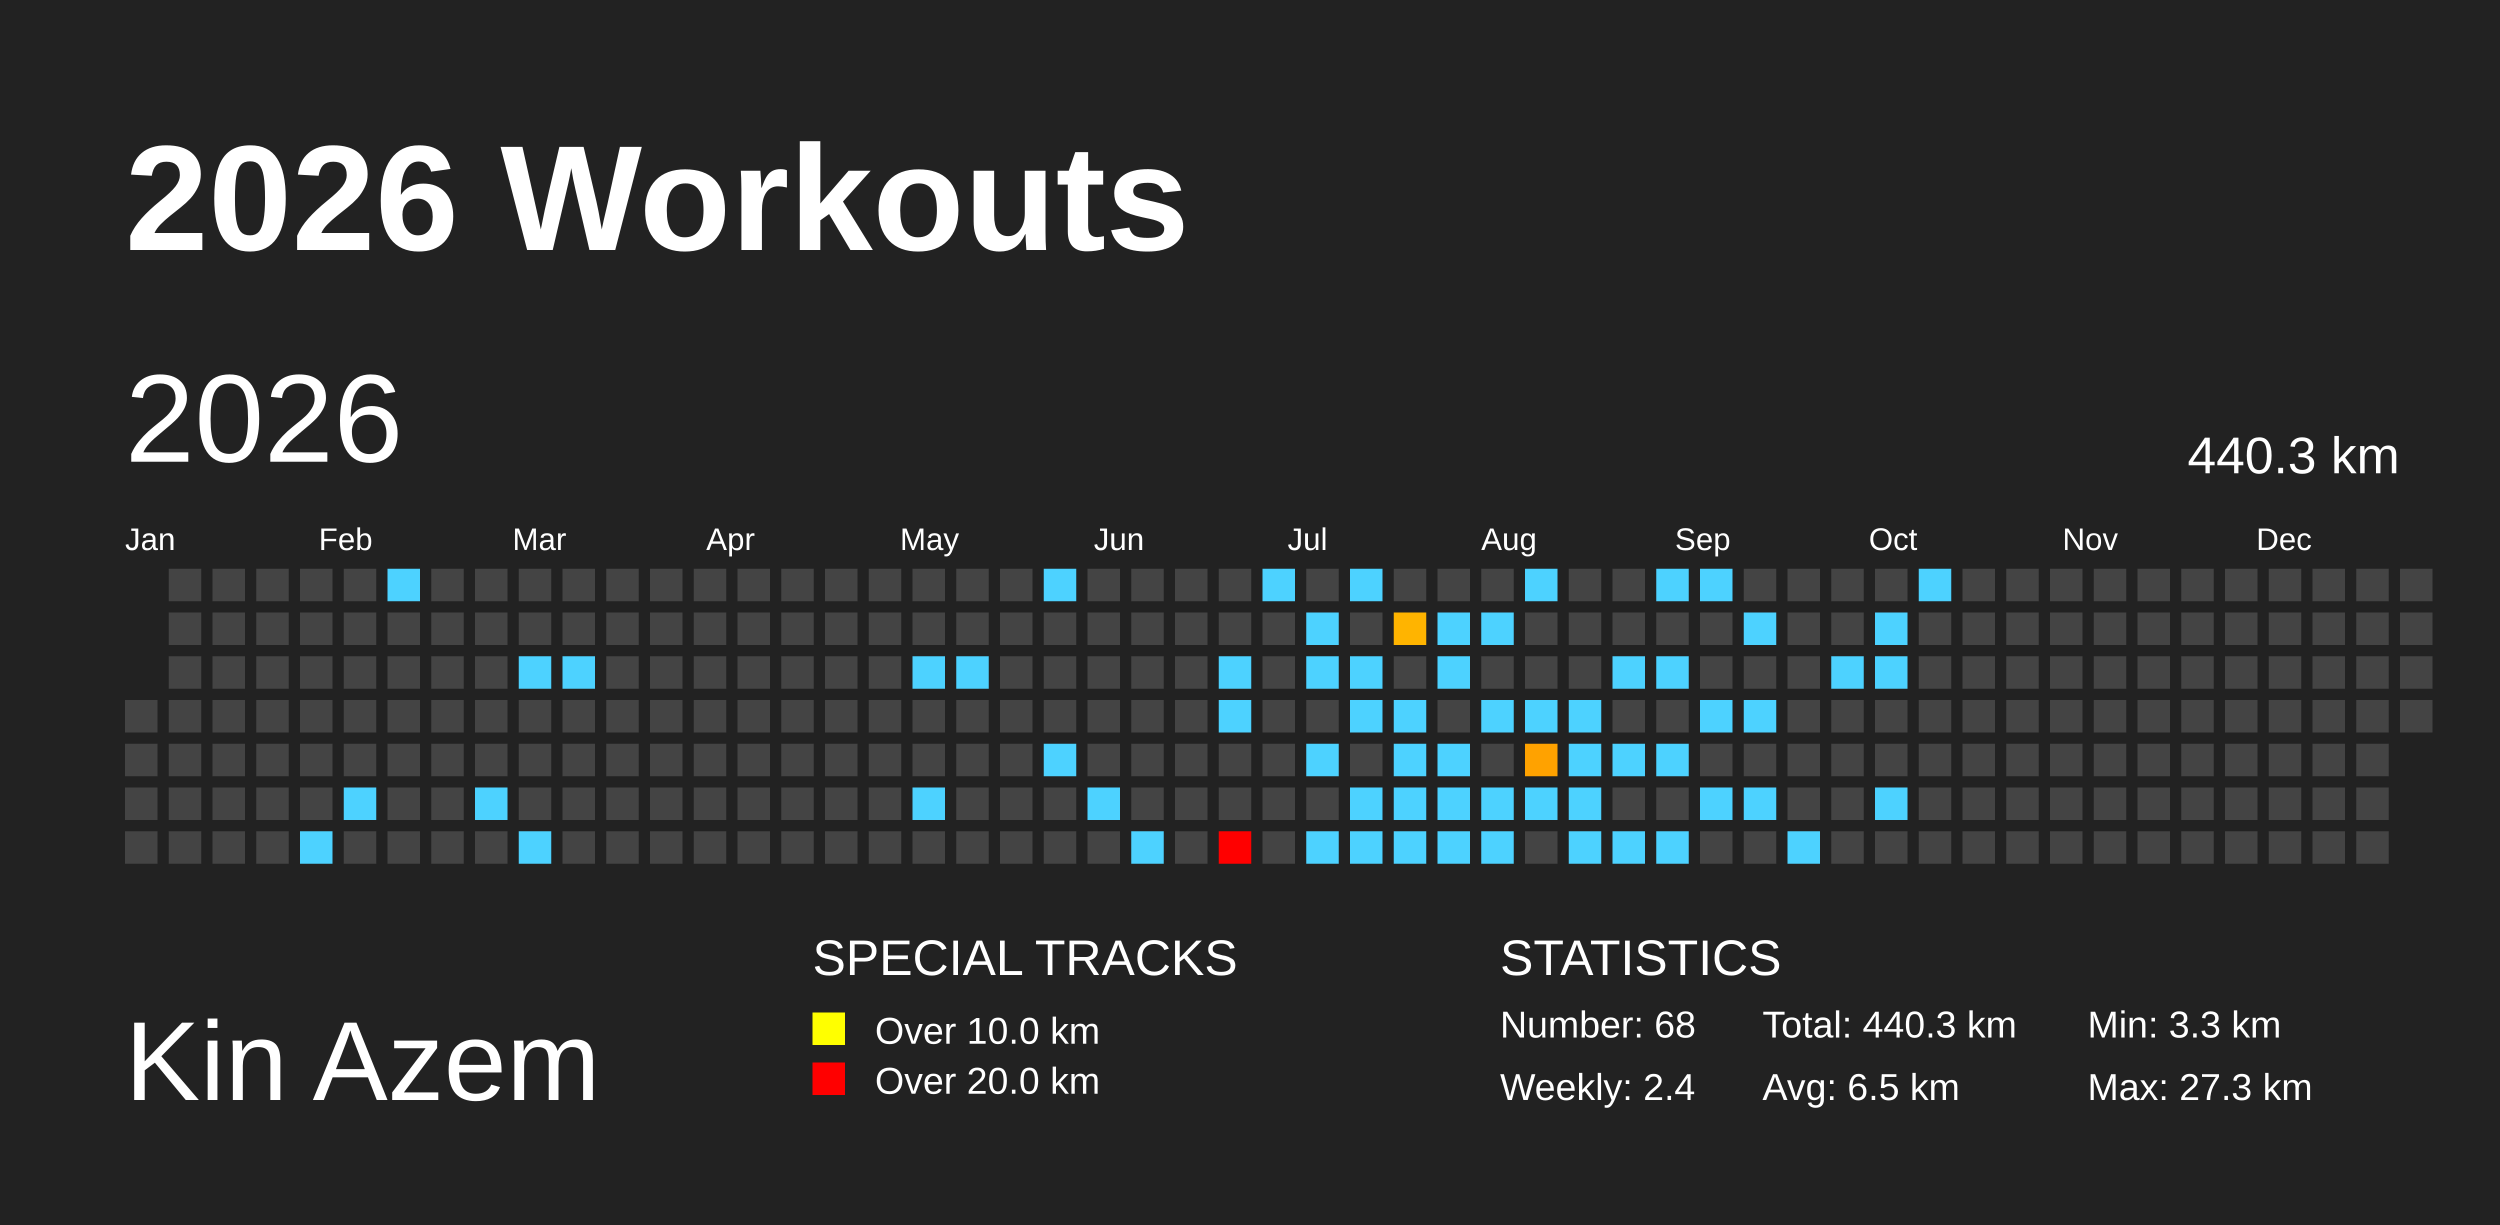
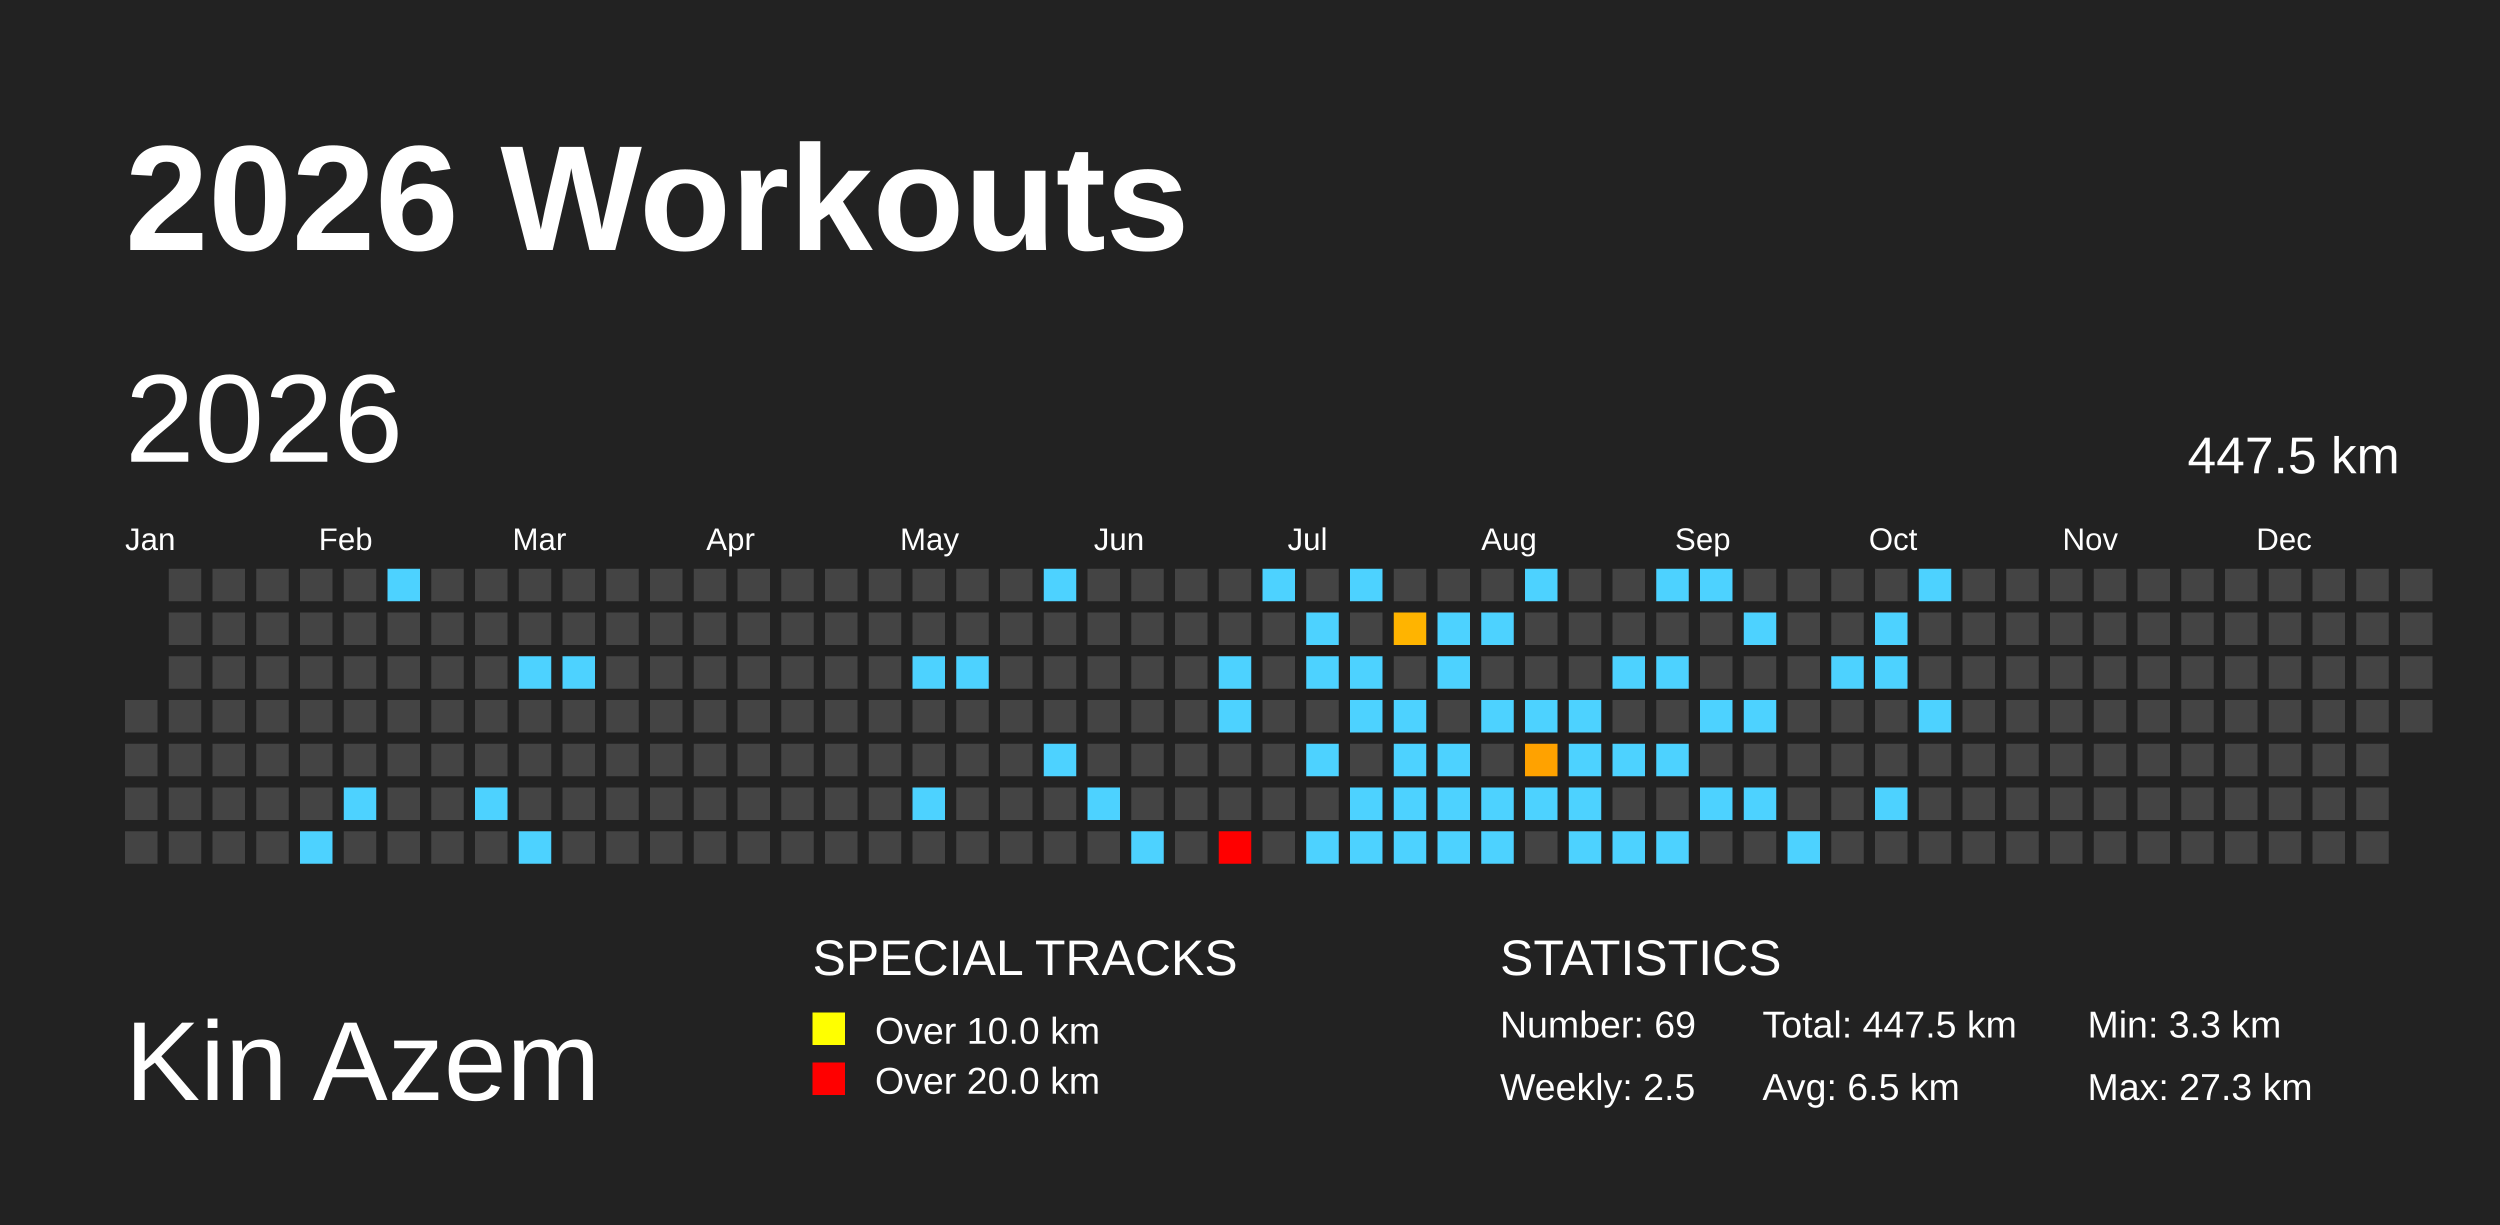
<svg xmlns="http://www.w3.org/2000/svg" baseProfile="full" height="98mm" version="1.1" viewBox="0,0,200,98" width="200mm">
  <defs>
    <pattern height="2" id="indoor-stripe" patternUnits="userSpaceOnUse" width="2">
      <line stroke="white" stroke-opacity="0.45" stroke-width="0.5" x1="0" x2="2" y1="2" y2="0" />
    </pattern>
  </defs>
  <rect fill="#222222" height="98" width="200" x="0" y="0" />
  <text fill="#FFFFFF" style="font-size:12px; font-family:Arial; font-weight:bold;" x="10" y="20">2026 Workouts</text>
  <text fill="#FFFFFF" style="font-size:9px; font-family:Arial" x="10" y="88">Kin Azem</text>
  <text fill="#FFFFFF" style="font-size:4px; font-family:Arial" x="65" y="78">SPECIAL TRACKS</text>
  <rect fill="yellow" height="2.6" width="2.6" x="65" y="81" />
  <text fill="#FFFFFF" style="font-size:3px; font-family:Arial" x="70" y="83.5">Over 10.0 km</text>
  <rect fill="red" height="2.6" width="2.6" x="65" y="85" />
  <text fill="#FFFFFF" style="font-size:3px; font-family:Arial" x="70" y="87.5">Over 20.0 km</text>
  <text fill="#FFFFFF" style="font-size:4px; font-family:Arial" x="120" y="78">STATISTICS</text>
-   <text fill="#FFFFFF" style="font-size:3px; font-family:Arial" x="120" y="83">Number: 68</text>
-   <text fill="#FFFFFF" style="font-size:3px; font-family:Arial" x="120" y="88">Weekly: 2.4</text>
-   <text fill="#FFFFFF" style="font-size:3px; font-family:Arial" x="141" y="83">Total: 440.3 km</text>
+   <text fill="#FFFFFF" style="font-size:3px; font-family:Arial" x="120" y="83">Number: 69</text>
+   <text fill="#FFFFFF" style="font-size:3px; font-family:Arial" x="120" y="88">Weekly: 2.5</text>
+   <text fill="#FFFFFF" style="font-size:3px; font-family:Arial" x="141" y="83">Total: 447.5 km</text>
  <text fill="#FFFFFF" style="font-size:3px; font-family:Arial" x="141" y="88">Avg: 6.5 km</text>
  <text fill="#FFFFFF" style="font-size:3px; font-family:Arial" x="167" y="83">Min: 3.3 km</text>
  <text fill="#FFFFFF" style="font-size:3px; font-family:Arial" x="167" y="88">Max: 27.3 km</text>
  <text dominant-baseline="hanging" fill="#FFFFFF" style="font-size:10.0px; font-family:Arial;" x="10" y="30">2026</text>
-   <text dominant-baseline="hanging" fill="#FFFFFF" style="font-size:4.125px; font-family:Arial;" x="175" y="35">440.3 km</text>
+   <text dominant-baseline="hanging" fill="#FFFFFF" style="font-size:4.125px; font-family:Arial;" x="175" y="35">447.5 km</text>
  <text fill="#FFFFFF" style="font-size:2.5px; font-family:Arial" x="10.0" y="44">Jan</text>
  <text fill="#FFFFFF" style="font-size:2.5px; font-family:Arial" x="25.5" y="44">Feb</text>
  <text fill="#FFFFFF" style="font-size:2.5px; font-family:Arial" x="41.0" y="44">Mar</text>
  <text fill="#FFFFFF" style="font-size:2.5px; font-family:Arial" x="56.5" y="44">Apr</text>
  <text fill="#FFFFFF" style="font-size:2.5px; font-family:Arial" x="72.0" y="44">May</text>
  <text fill="#FFFFFF" style="font-size:2.5px; font-family:Arial" x="87.5" y="44">Jun</text>
  <text fill="#FFFFFF" style="font-size:2.5px; font-family:Arial" x="103.0" y="44">Jul</text>
  <text fill="#FFFFFF" style="font-size:2.5px; font-family:Arial" x="118.5" y="44">Aug</text>
  <text fill="#FFFFFF" style="font-size:2.5px; font-family:Arial" x="134.0" y="44">Sep</text>
  <text fill="#FFFFFF" style="font-size:2.5px; font-family:Arial" x="149.5" y="44">Oct</text>
  <text fill="#FFFFFF" style="font-size:2.5px; font-family:Arial" x="165.0" y="44">Nov</text>
  <text fill="#FFFFFF" style="font-size:2.5px; font-family:Arial" x="180.5" y="44">Dec</text>
  <rect fill="#444444" height="2.6" width="2.6" x="10.0" y="56.0" />
  <rect fill="#444444" height="2.6" width="2.6" x="10.0" y="59.5" />
  <rect fill="#444444" height="2.6" width="2.6" x="10.0" y="63.0" />
  <rect fill="#444444" height="2.6" width="2.6" x="10.0" y="66.5" />
  <rect fill="#444444" height="2.6" width="2.6" x="13.5" y="45.5" />
  <rect fill="#444444" height="2.6" width="2.6" x="13.5" y="49.0" />
  <rect fill="#444444" height="2.6" width="2.6" x="13.5" y="52.5" />
  <rect fill="#444444" height="2.6" width="2.6" x="13.5" y="56.0" />
  <rect fill="#444444" height="2.6" width="2.6" x="13.5" y="59.5" />
  <rect fill="#444444" height="2.6" width="2.6" x="13.5" y="63.0" />
  <rect fill="#444444" height="2.6" width="2.6" x="13.5" y="66.5" />
  <rect fill="#444444" height="2.6" width="2.6" x="17.0" y="45.5" />
  <rect fill="#444444" height="2.6" width="2.6" x="17.0" y="49.0" />
  <rect fill="#444444" height="2.6" width="2.6" x="17.0" y="52.5" />
  <rect fill="#444444" height="2.6" width="2.6" x="17.0" y="56.0" />
  <rect fill="#444444" height="2.6" width="2.6" x="17.0" y="59.5" />
  <rect fill="#444444" height="2.6" width="2.6" x="17.0" y="63.0" />
  <rect fill="#444444" height="2.6" width="2.6" x="17.0" y="66.5" />
  <rect fill="#444444" height="2.6" width="2.6" x="20.5" y="45.5" />
  <rect fill="#444444" height="2.6" width="2.6" x="20.5" y="49.0" />
  <rect fill="#444444" height="2.6" width="2.6" x="20.5" y="52.5" />
  <rect fill="#444444" height="2.6" width="2.6" x="20.5" y="56.0" />
  <rect fill="#444444" height="2.6" width="2.6" x="20.5" y="59.5" />
  <rect fill="#444444" height="2.6" width="2.6" x="20.5" y="63.0" />
  <rect fill="#444444" height="2.6" width="2.6" x="20.5" y="66.5" />
  <rect fill="#444444" height="2.6" width="2.6" x="24.0" y="45.5" />
  <rect fill="#444444" height="2.6" width="2.6" x="24.0" y="49.0" />
  <rect fill="#444444" height="2.6" width="2.6" x="24.0" y="52.5" />
  <rect fill="#444444" height="2.6" width="2.6" x="24.0" y="56.0" />
  <rect fill="#444444" height="2.6" width="2.6" x="24.0" y="59.5" />
  <rect fill="#444444" height="2.6" width="2.6" x="24.0" y="63.0" />
  <rect fill="#4dd2ff" height="2.6" width="2.6" x="24.0" y="66.5" />
  <rect fill="#444444" height="2.6" width="2.6" x="27.5" y="45.5" />
  <rect fill="#444444" height="2.6" width="2.6" x="27.5" y="49.0" />
  <rect fill="#444444" height="2.6" width="2.6" x="27.5" y="52.5" />
  <rect fill="#444444" height="2.6" width="2.6" x="27.5" y="56.0" />
  <rect fill="#444444" height="2.6" width="2.6" x="27.5" y="59.5" />
  <rect fill="#4dd2ff" height="2.6" width="2.6" x="27.5" y="63.0" />
  <rect fill="#444444" height="2.6" width="2.6" x="27.5" y="66.5" />
  <rect fill="#4dd2ff" height="2.6" width="2.6" x="31.0" y="45.5" />
  <rect fill="#444444" height="2.6" width="2.6" x="31.0" y="49.0" />
  <rect fill="#444444" height="2.6" width="2.6" x="31.0" y="52.5" />
  <rect fill="#444444" height="2.6" width="2.6" x="31.0" y="56.0" />
  <rect fill="#444444" height="2.6" width="2.6" x="31.0" y="59.5" />
  <rect fill="#444444" height="2.6" width="2.6" x="31.0" y="63.0" />
  <rect fill="#444444" height="2.6" width="2.6" x="31.0" y="66.5" />
  <rect fill="#444444" height="2.6" width="2.6" x="34.5" y="45.5" />
  <rect fill="#444444" height="2.6" width="2.6" x="34.5" y="49.0" />
  <rect fill="#444444" height="2.6" width="2.6" x="34.5" y="52.5" />
  <rect fill="#444444" height="2.6" width="2.6" x="34.5" y="56.0" />
  <rect fill="#444444" height="2.6" width="2.6" x="34.5" y="59.5" />
  <rect fill="#444444" height="2.6" width="2.6" x="34.5" y="63.0" />
  <rect fill="#444444" height="2.6" width="2.6" x="34.5" y="66.5" />
  <rect fill="#444444" height="2.6" width="2.6" x="38.0" y="45.5" />
  <rect fill="#444444" height="2.6" width="2.6" x="38.0" y="49.0" />
  <rect fill="#444444" height="2.6" width="2.6" x="38.0" y="52.5" />
  <rect fill="#444444" height="2.6" width="2.6" x="38.0" y="56.0" />
  <rect fill="#444444" height="2.6" width="2.6" x="38.0" y="59.5" />
  <rect fill="#4dd2ff" height="2.6" width="2.6" x="38.0" y="63.0" />
  <rect fill="#444444" height="2.6" width="2.6" x="38.0" y="66.5" />
  <rect fill="#444444" height="2.6" width="2.6" x="41.5" y="45.5" />
  <rect fill="#444444" height="2.6" width="2.6" x="41.5" y="49.0" />
  <rect fill="#4dd2ff" height="2.6" width="2.6" x="41.5" y="52.5" />
  <rect fill="#444444" height="2.6" width="2.6" x="41.5" y="56.0" />
  <rect fill="#444444" height="2.6" width="2.6" x="41.5" y="59.5" />
  <rect fill="#444444" height="2.6" width="2.6" x="41.5" y="63.0" />
  <rect fill="#4dd2ff" height="2.6" width="2.6" x="41.5" y="66.5" />
  <rect fill="#444444" height="2.6" width="2.6" x="45.0" y="45.5" />
  <rect fill="#444444" height="2.6" width="2.6" x="45.0" y="49.0" />
  <rect fill="#4dd2ff" height="2.6" width="2.6" x="45.0" y="52.5" />
  <rect fill="#444444" height="2.6" width="2.6" x="45.0" y="56.0" />
  <rect fill="#444444" height="2.6" width="2.6" x="45.0" y="59.5" />
  <rect fill="#444444" height="2.6" width="2.6" x="45.0" y="63.0" />
  <rect fill="#444444" height="2.6" width="2.6" x="45.0" y="66.5" />
  <rect fill="#444444" height="2.6" width="2.6" x="48.5" y="45.5" />
  <rect fill="#444444" height="2.6" width="2.6" x="48.5" y="49.0" />
  <rect fill="#444444" height="2.6" width="2.6" x="48.5" y="52.5" />
  <rect fill="#444444" height="2.6" width="2.6" x="48.5" y="56.0" />
  <rect fill="#444444" height="2.6" width="2.6" x="48.5" y="59.5" />
  <rect fill="#444444" height="2.6" width="2.6" x="48.5" y="63.0" />
  <rect fill="#444444" height="2.6" width="2.6" x="48.5" y="66.5" />
  <rect fill="#444444" height="2.6" width="2.6" x="52.0" y="45.5" />
  <rect fill="#444444" height="2.6" width="2.6" x="52.0" y="49.0" />
  <rect fill="#444444" height="2.6" width="2.6" x="52.0" y="52.5" />
  <rect fill="#444444" height="2.6" width="2.6" x="52.0" y="56.0" />
  <rect fill="#444444" height="2.6" width="2.6" x="52.0" y="59.5" />
  <rect fill="#444444" height="2.6" width="2.6" x="52.0" y="63.0" />
  <rect fill="#444444" height="2.6" width="2.6" x="52.0" y="66.5" />
  <rect fill="#444444" height="2.6" width="2.6" x="55.5" y="45.5" />
  <rect fill="#444444" height="2.6" width="2.6" x="55.5" y="49.0" />
  <rect fill="#444444" height="2.6" width="2.6" x="55.5" y="52.5" />
  <rect fill="#444444" height="2.6" width="2.6" x="55.5" y="56.0" />
  <rect fill="#444444" height="2.6" width="2.6" x="55.5" y="59.5" />
  <rect fill="#444444" height="2.6" width="2.6" x="55.5" y="63.0" />
  <rect fill="#444444" height="2.6" width="2.6" x="55.5" y="66.5" />
  <rect fill="#444444" height="2.6" width="2.6" x="59.0" y="45.5" />
  <rect fill="#444444" height="2.6" width="2.6" x="59.0" y="49.0" />
  <rect fill="#444444" height="2.6" width="2.6" x="59.0" y="52.5" />
  <rect fill="#444444" height="2.6" width="2.6" x="59.0" y="56.0" />
  <rect fill="#444444" height="2.6" width="2.6" x="59.0" y="59.5" />
  <rect fill="#444444" height="2.6" width="2.6" x="59.0" y="63.0" />
  <rect fill="#444444" height="2.6" width="2.6" x="59.0" y="66.5" />
  <rect fill="#444444" height="2.6" width="2.6" x="62.5" y="45.5" />
  <rect fill="#444444" height="2.6" width="2.6" x="62.5" y="49.0" />
  <rect fill="#444444" height="2.6" width="2.6" x="62.5" y="52.5" />
  <rect fill="#444444" height="2.6" width="2.6" x="62.5" y="56.0" />
  <rect fill="#444444" height="2.6" width="2.6" x="62.5" y="59.5" />
  <rect fill="#444444" height="2.6" width="2.6" x="62.5" y="63.0" />
  <rect fill="#444444" height="2.6" width="2.6" x="62.5" y="66.5" />
  <rect fill="#444444" height="2.6" width="2.6" x="66.0" y="45.5" />
  <rect fill="#444444" height="2.6" width="2.6" x="66.0" y="49.0" />
  <rect fill="#444444" height="2.6" width="2.6" x="66.0" y="52.5" />
  <rect fill="#444444" height="2.6" width="2.6" x="66.0" y="56.0" />
  <rect fill="#444444" height="2.6" width="2.6" x="66.0" y="59.5" />
  <rect fill="#444444" height="2.6" width="2.6" x="66.0" y="63.0" />
  <rect fill="#444444" height="2.6" width="2.6" x="66.0" y="66.5" />
  <rect fill="#444444" height="2.6" width="2.6" x="69.5" y="45.5" />
  <rect fill="#444444" height="2.6" width="2.6" x="69.5" y="49.0" />
  <rect fill="#444444" height="2.6" width="2.6" x="69.5" y="52.5" />
  <rect fill="#444444" height="2.6" width="2.6" x="69.5" y="56.0" />
  <rect fill="#444444" height="2.6" width="2.6" x="69.5" y="59.5" />
  <rect fill="#444444" height="2.6" width="2.6" x="69.5" y="63.0" />
  <rect fill="#444444" height="2.6" width="2.6" x="69.5" y="66.5" />
  <rect fill="#444444" height="2.6" width="2.6" x="73.0" y="45.5" />
  <rect fill="#444444" height="2.6" width="2.6" x="73.0" y="49.0" />
  <rect fill="#4dd2ff" height="2.6" width="2.6" x="73.0" y="52.5" />
  <rect fill="#444444" height="2.6" width="2.6" x="73.0" y="56.0" />
  <rect fill="#444444" height="2.6" width="2.6" x="73.0" y="59.5" />
  <rect fill="#4dd2ff" height="2.6" width="2.6" x="73.0" y="63.0" />
  <rect fill="#444444" height="2.6" width="2.6" x="73.0" y="66.5" />
  <rect fill="#444444" height="2.6" width="2.6" x="76.5" y="45.5" />
  <rect fill="#444444" height="2.6" width="2.6" x="76.5" y="49.0" />
  <rect fill="#4dd2ff" height="2.6" width="2.6" x="76.5" y="52.5" />
  <rect fill="#444444" height="2.6" width="2.6" x="76.5" y="56.0" />
  <rect fill="#444444" height="2.6" width="2.6" x="76.5" y="59.5" />
  <rect fill="#444444" height="2.6" width="2.6" x="76.5" y="63.0" />
  <rect fill="#444444" height="2.6" width="2.6" x="76.5" y="66.5" />
  <rect fill="#444444" height="2.6" width="2.6" x="80.0" y="45.5" />
  <rect fill="#444444" height="2.6" width="2.6" x="80.0" y="49.0" />
  <rect fill="#444444" height="2.6" width="2.6" x="80.0" y="52.5" />
  <rect fill="#444444" height="2.6" width="2.6" x="80.0" y="56.0" />
  <rect fill="#444444" height="2.6" width="2.6" x="80.0" y="59.5" />
  <rect fill="#444444" height="2.6" width="2.6" x="80.0" y="63.0" />
  <rect fill="#444444" height="2.6" width="2.6" x="80.0" y="66.5" />
  <rect fill="#4dd2ff" height="2.6" width="2.6" x="83.5" y="45.5" />
  <rect fill="#444444" height="2.6" width="2.6" x="83.5" y="49.0" />
  <rect fill="#444444" height="2.6" width="2.6" x="83.5" y="52.5" />
  <rect fill="#444444" height="2.6" width="2.6" x="83.5" y="56.0" />
  <rect fill="#4dd2ff" height="2.6" width="2.6" x="83.5" y="59.5" />
  <rect fill="#444444" height="2.6" width="2.6" x="83.5" y="63.0" />
  <rect fill="#444444" height="2.6" width="2.6" x="83.5" y="66.5" />
  <rect fill="#444444" height="2.6" width="2.6" x="87.0" y="45.5" />
  <rect fill="#444444" height="2.6" width="2.6" x="87.0" y="49.0" />
  <rect fill="#444444" height="2.6" width="2.6" x="87.0" y="52.5" />
  <rect fill="#444444" height="2.6" width="2.6" x="87.0" y="56.0" />
  <rect fill="#444444" height="2.6" width="2.6" x="87.0" y="59.5" />
  <rect fill="#4dd2ff" height="2.6" width="2.6" x="87.0" y="63.0" />
  <rect fill="#444444" height="2.6" width="2.6" x="87.0" y="66.5" />
  <rect fill="#444444" height="2.6" width="2.6" x="90.5" y="45.5" />
  <rect fill="#444444" height="2.6" width="2.6" x="90.5" y="49.0" />
  <rect fill="#444444" height="2.6" width="2.6" x="90.5" y="52.5" />
  <rect fill="#444444" height="2.6" width="2.6" x="90.5" y="56.0" />
  <rect fill="#444444" height="2.6" width="2.6" x="90.5" y="59.5" />
  <rect fill="#444444" height="2.6" width="2.6" x="90.5" y="63.0" />
  <rect fill="#4dd2ff" height="2.6" width="2.6" x="90.5" y="66.5" />
  <rect fill="#444444" height="2.6" width="2.6" x="94.0" y="45.5" />
  <rect fill="#444444" height="2.6" width="2.6" x="94.0" y="49.0" />
  <rect fill="#444444" height="2.6" width="2.6" x="94.0" y="52.5" />
  <rect fill="#444444" height="2.6" width="2.6" x="94.0" y="56.0" />
  <rect fill="#444444" height="2.6" width="2.6" x="94.0" y="59.5" />
  <rect fill="#444444" height="2.6" width="2.6" x="94.0" y="63.0" />
  <rect fill="#444444" height="2.6" width="2.6" x="94.0" y="66.5" />
  <rect fill="#444444" height="2.6" width="2.6" x="97.5" y="45.5" />
  <rect fill="#444444" height="2.6" width="2.6" x="97.5" y="49.0" />
  <rect fill="#4dd2ff" height="2.6" width="2.6" x="97.5" y="52.5" />
  <rect fill="#4dd2ff" height="2.6" width="2.6" x="97.5" y="56.0" />
  <rect fill="#444444" height="2.6" width="2.6" x="97.5" y="59.5" />
  <rect fill="#444444" height="2.6" width="2.6" x="97.5" y="63.0" />
  <rect fill="red" height="2.6" width="2.6" x="97.5" y="66.5" />
  <rect fill="#4dd2ff" height="2.6" width="2.6" x="101.0" y="45.5" />
  <rect fill="#444444" height="2.6" width="2.6" x="101.0" y="49.0" />
  <rect fill="#444444" height="2.6" width="2.6" x="101.0" y="52.5" />
  <rect fill="#444444" height="2.6" width="2.6" x="101.0" y="56.0" />
  <rect fill="#444444" height="2.6" width="2.6" x="101.0" y="59.5" />
  <rect fill="#444444" height="2.6" width="2.6" x="101.0" y="63.0" />
  <rect fill="#444444" height="2.6" width="2.6" x="101.0" y="66.5" />
  <rect fill="#444444" height="2.6" width="2.6" x="104.5" y="45.5" />
  <rect fill="#4dd2ff" height="2.6" width="2.6" x="104.5" y="49.0" />
  <rect fill="#4dd2ff" height="2.6" width="2.6" x="104.5" y="52.5" />
  <rect fill="#444444" height="2.6" width="2.6" x="104.5" y="56.0" />
  <rect fill="#4dd2ff" height="2.6" width="2.6" x="104.5" y="59.5" />
  <rect fill="#444444" height="2.6" width="2.6" x="104.5" y="63.0" />
  <rect fill="#4dd2ff" height="2.6" width="2.6" x="104.5" y="66.5" />
  <rect fill="#4dd2ff" height="2.6" width="2.6" x="108.0" y="45.5" />
  <rect fill="#444444" height="2.6" width="2.6" x="108.0" y="49.0" />
  <rect fill="#4dd2ff" height="2.6" width="2.6" x="108.0" y="52.5" />
  <rect fill="#4dd2ff" height="2.6" width="2.6" x="108.0" y="56.0" />
  <rect fill="#444444" height="2.6" width="2.6" x="108.0" y="59.5" />
  <rect fill="#4dd2ff" height="2.6" width="2.6" x="108.0" y="63.0" />
  <rect fill="#4dd2ff" height="2.6" width="2.6" x="108.0" y="66.5" />
  <rect fill="#444444" height="2.6" width="2.6" x="111.5" y="45.5" />
  <rect fill="#ffb400" height="2.6" width="2.6" x="111.5" y="49.0" />
  <rect fill="#444444" height="2.6" width="2.6" x="111.5" y="52.5" />
  <rect fill="#4dd2ff" height="2.6" width="2.6" x="111.5" y="56.0" />
  <rect fill="#4dd2ff" height="2.6" width="2.6" x="111.5" y="59.5" />
  <rect fill="#4dd2ff" height="2.6" width="2.6" x="111.5" y="63.0" />
  <rect fill="#4dd2ff" height="2.6" width="2.6" x="111.5" y="66.5" />
  <rect fill="#444444" height="2.6" width="2.6" x="115.0" y="45.5" />
  <rect fill="#4dd2ff" height="2.6" width="2.6" x="115.0" y="49.0" />
  <rect fill="#4dd2ff" height="2.6" width="2.6" x="115.0" y="52.5" />
  <rect fill="#444444" height="2.6" width="2.6" x="115.0" y="56.0" />
  <rect fill="#4dd2ff" height="2.6" width="2.6" x="115.0" y="59.5" />
  <rect fill="#4dd2ff" height="2.6" width="2.6" x="115.0" y="63.0" />
  <rect fill="#4dd2ff" height="2.6" width="2.6" x="115.0" y="66.5" />
  <rect fill="#444444" height="2.6" width="2.6" x="118.5" y="45.5" />
  <rect fill="#4dd2ff" height="2.6" width="2.6" x="118.5" y="49.0" />
  <rect fill="#444444" height="2.6" width="2.6" x="118.5" y="52.5" />
  <rect fill="#4dd2ff" height="2.6" width="2.6" x="118.5" y="56.0" />
  <rect fill="#444444" height="2.6" width="2.6" x="118.5" y="59.5" />
  <rect fill="#4dd2ff" height="2.6" width="2.6" x="118.5" y="63.0" />
  <rect fill="#4dd2ff" height="2.6" width="2.6" x="118.5" y="66.5" />
  <rect fill="#4dd2ff" height="2.6" width="2.6" x="122.0" y="45.5" />
  <rect fill="#444444" height="2.6" width="2.6" x="122.0" y="49.0" />
  <rect fill="#444444" height="2.6" width="2.6" x="122.0" y="52.5" />
  <rect fill="#4dd2ff" height="2.6" width="2.6" x="122.0" y="56.0" />
  <rect fill="#ffa200" height="2.6" width="2.6" x="122.0" y="59.5" />
  <rect fill="#4dd2ff" height="2.6" width="2.6" x="122.0" y="63.0" />
  <rect fill="#444444" height="2.6" width="2.6" x="122.0" y="66.5" />
  <rect fill="#444444" height="2.6" width="2.6" x="125.5" y="45.5" />
  <rect fill="#444444" height="2.6" width="2.6" x="125.5" y="49.0" />
  <rect fill="#444444" height="2.6" width="2.6" x="125.5" y="52.5" />
  <rect fill="#4dd2ff" height="2.6" width="2.6" x="125.5" y="56.0" />
  <rect fill="#4dd2ff" height="2.6" width="2.6" x="125.5" y="59.5" />
  <rect fill="#4dd2ff" height="2.6" width="2.6" x="125.5" y="63.0" />
  <rect fill="#4dd2ff" height="2.6" width="2.6" x="125.5" y="66.5" />
  <rect fill="#444444" height="2.6" width="2.6" x="129.0" y="45.5" />
  <rect fill="#444444" height="2.6" width="2.6" x="129.0" y="49.0" />
  <rect fill="#4dd2ff" height="2.6" width="2.6" x="129.0" y="52.5" />
  <rect fill="#444444" height="2.6" width="2.6" x="129.0" y="56.0" />
  <rect fill="#4dd2ff" height="2.6" width="2.6" x="129.0" y="59.5" />
  <rect fill="#444444" height="2.6" width="2.6" x="129.0" y="63.0" />
  <rect fill="#4dd2ff" height="2.6" width="2.6" x="129.0" y="66.5" />
  <rect fill="#4dd2ff" height="2.6" width="2.6" x="132.5" y="45.5" />
  <rect fill="#444444" height="2.6" width="2.6" x="132.5" y="49.0" />
  <rect fill="#4dd2ff" height="2.6" width="2.6" x="132.5" y="52.5" />
  <rect fill="#444444" height="2.6" width="2.6" x="132.5" y="56.0" />
  <rect fill="#4dd2ff" height="2.6" width="2.6" x="132.5" y="59.5" />
  <rect fill="#444444" height="2.6" width="2.6" x="132.5" y="63.0" />
  <rect fill="#4dd2ff" height="2.6" width="2.6" x="132.5" y="66.5" />
  <rect fill="#4dd2ff" height="2.6" width="2.6" x="136.0" y="45.5" />
  <rect fill="#444444" height="2.6" width="2.6" x="136.0" y="49.0" />
  <rect fill="#444444" height="2.6" width="2.6" x="136.0" y="52.5" />
  <rect fill="#4dd2ff" height="2.6" width="2.6" x="136.0" y="56.0" />
  <rect fill="#444444" height="2.6" width="2.6" x="136.0" y="59.5" />
  <rect fill="#4dd2ff" height="2.6" width="2.6" x="136.0" y="63.0" />
  <rect fill="#444444" height="2.6" width="2.6" x="136.0" y="66.5" />
  <rect fill="#444444" height="2.6" width="2.6" x="139.5" y="45.5" />
  <rect fill="#4dd2ff" height="2.6" width="2.6" x="139.5" y="49.0" />
  <rect fill="#444444" height="2.6" width="2.6" x="139.5" y="52.5" />
  <rect fill="#4dd2ff" height="2.6" width="2.6" x="139.5" y="56.0" />
  <rect fill="#444444" height="2.6" width="2.6" x="139.5" y="59.5" />
  <rect fill="#4dd2ff" height="2.6" width="2.6" x="139.5" y="63.0" />
  <rect fill="#444444" height="2.6" width="2.6" x="139.5" y="66.5" />
  <rect fill="#444444" height="2.6" width="2.6" x="143.0" y="45.5" />
  <rect fill="#444444" height="2.6" width="2.6" x="143.0" y="49.0" />
  <rect fill="#444444" height="2.6" width="2.6" x="143.0" y="52.5" />
  <rect fill="#444444" height="2.6" width="2.6" x="143.0" y="56.0" />
  <rect fill="#444444" height="2.6" width="2.6" x="143.0" y="59.5" />
  <rect fill="#444444" height="2.6" width="2.6" x="143.0" y="63.0" />
  <rect fill="#4dd2ff" height="2.6" width="2.6" x="143.0" y="66.5" />
  <rect fill="#444444" height="2.6" width="2.6" x="146.5" y="45.5" />
  <rect fill="#444444" height="2.6" width="2.6" x="146.5" y="49.0" />
  <rect fill="#4dd2ff" height="2.6" width="2.6" x="146.5" y="52.5" />
  <rect fill="#444444" height="2.6" width="2.6" x="146.5" y="56.0" />
  <rect fill="#444444" height="2.6" width="2.6" x="146.5" y="59.5" />
  <rect fill="#444444" height="2.6" width="2.6" x="146.5" y="63.0" />
  <rect fill="#444444" height="2.6" width="2.6" x="146.5" y="66.5" />
  <rect fill="#444444" height="2.6" width="2.6" x="150.0" y="45.5" />
  <rect fill="#4dd2ff" height="2.6" width="2.6" x="150.0" y="49.0" />
  <rect fill="#4dd2ff" height="2.6" width="2.6" x="150.0" y="52.5" />
  <rect fill="#444444" height="2.6" width="2.6" x="150.0" y="56.0" />
  <rect fill="#444444" height="2.6" width="2.6" x="150.0" y="59.5" />
  <rect fill="#4dd2ff" height="2.6" width="2.6" x="150.0" y="63.0" />
  <rect fill="#444444" height="2.6" width="2.6" x="150.0" y="66.5" />
  <rect fill="#4dd2ff" height="2.6" width="2.6" x="153.5" y="45.5" />
  <rect fill="#444444" height="2.6" width="2.6" x="153.5" y="49.0" />
  <rect fill="#444444" height="2.6" width="2.6" x="153.5" y="52.5" />
-   <rect fill="#444444" height="2.6" width="2.6" x="153.5" y="56.0" />
+   <rect fill="#4dd2ff" height="2.6" width="2.6" x="153.5" y="56.0" />
  <rect fill="#444444" height="2.6" width="2.6" x="153.5" y="59.5" />
  <rect fill="#444444" height="2.6" width="2.6" x="153.5" y="63.0" />
  <rect fill="#444444" height="2.6" width="2.6" x="153.5" y="66.5" />
  <rect fill="#444444" height="2.6" width="2.6" x="157.0" y="45.5" />
  <rect fill="#444444" height="2.6" width="2.6" x="157.0" y="49.0" />
  <rect fill="#444444" height="2.6" width="2.6" x="157.0" y="52.5" />
  <rect fill="#444444" height="2.6" width="2.6" x="157.0" y="56.0" />
  <rect fill="#444444" height="2.6" width="2.6" x="157.0" y="59.5" />
  <rect fill="#444444" height="2.6" width="2.6" x="157.0" y="63.0" />
  <rect fill="#444444" height="2.6" width="2.6" x="157.0" y="66.5" />
  <rect fill="#444444" height="2.6" width="2.6" x="160.5" y="45.5" />
  <rect fill="#444444" height="2.6" width="2.6" x="160.5" y="49.0" />
  <rect fill="#444444" height="2.6" width="2.6" x="160.5" y="52.5" />
  <rect fill="#444444" height="2.6" width="2.6" x="160.5" y="56.0" />
  <rect fill="#444444" height="2.6" width="2.6" x="160.5" y="59.5" />
  <rect fill="#444444" height="2.6" width="2.6" x="160.5" y="63.0" />
  <rect fill="#444444" height="2.6" width="2.6" x="160.5" y="66.5" />
  <rect fill="#444444" height="2.6" width="2.6" x="164.0" y="45.5" />
  <rect fill="#444444" height="2.6" width="2.6" x="164.0" y="49.0" />
  <rect fill="#444444" height="2.6" width="2.6" x="164.0" y="52.5" />
  <rect fill="#444444" height="2.6" width="2.6" x="164.0" y="56.0" />
  <rect fill="#444444" height="2.6" width="2.6" x="164.0" y="59.5" />
  <rect fill="#444444" height="2.6" width="2.6" x="164.0" y="63.0" />
  <rect fill="#444444" height="2.6" width="2.6" x="164.0" y="66.5" />
  <rect fill="#444444" height="2.6" width="2.6" x="167.5" y="45.5" />
  <rect fill="#444444" height="2.6" width="2.6" x="167.5" y="49.0" />
  <rect fill="#444444" height="2.6" width="2.6" x="167.5" y="52.5" />
  <rect fill="#444444" height="2.6" width="2.6" x="167.5" y="56.0" />
  <rect fill="#444444" height="2.6" width="2.6" x="167.5" y="59.5" />
  <rect fill="#444444" height="2.6" width="2.6" x="167.5" y="63.0" />
  <rect fill="#444444" height="2.6" width="2.6" x="167.5" y="66.5" />
  <rect fill="#444444" height="2.6" width="2.6" x="171.0" y="45.5" />
  <rect fill="#444444" height="2.6" width="2.6" x="171.0" y="49.0" />
  <rect fill="#444444" height="2.6" width="2.6" x="171.0" y="52.5" />
  <rect fill="#444444" height="2.6" width="2.6" x="171.0" y="56.0" />
  <rect fill="#444444" height="2.6" width="2.6" x="171.0" y="59.5" />
  <rect fill="#444444" height="2.6" width="2.6" x="171.0" y="63.0" />
  <rect fill="#444444" height="2.6" width="2.6" x="171.0" y="66.5" />
  <rect fill="#444444" height="2.6" width="2.6" x="174.5" y="45.5" />
  <rect fill="#444444" height="2.6" width="2.6" x="174.5" y="49.0" />
  <rect fill="#444444" height="2.6" width="2.6" x="174.5" y="52.5" />
  <rect fill="#444444" height="2.6" width="2.6" x="174.5" y="56.0" />
  <rect fill="#444444" height="2.6" width="2.6" x="174.5" y="59.5" />
  <rect fill="#444444" height="2.6" width="2.6" x="174.5" y="63.0" />
  <rect fill="#444444" height="2.6" width="2.6" x="174.5" y="66.5" />
  <rect fill="#444444" height="2.6" width="2.6" x="178.0" y="45.5" />
  <rect fill="#444444" height="2.6" width="2.6" x="178.0" y="49.0" />
  <rect fill="#444444" height="2.6" width="2.6" x="178.0" y="52.5" />
  <rect fill="#444444" height="2.6" width="2.6" x="178.0" y="56.0" />
  <rect fill="#444444" height="2.6" width="2.6" x="178.0" y="59.5" />
  <rect fill="#444444" height="2.6" width="2.6" x="178.0" y="63.0" />
  <rect fill="#444444" height="2.6" width="2.6" x="178.0" y="66.5" />
  <rect fill="#444444" height="2.6" width="2.6" x="181.5" y="45.5" />
  <rect fill="#444444" height="2.6" width="2.6" x="181.5" y="49.0" />
  <rect fill="#444444" height="2.6" width="2.6" x="181.5" y="52.5" />
  <rect fill="#444444" height="2.6" width="2.6" x="181.5" y="56.0" />
  <rect fill="#444444" height="2.6" width="2.6" x="181.5" y="59.5" />
  <rect fill="#444444" height="2.6" width="2.6" x="181.5" y="63.0" />
  <rect fill="#444444" height="2.6" width="2.6" x="181.5" y="66.5" />
  <rect fill="#444444" height="2.6" width="2.6" x="185.0" y="45.5" />
  <rect fill="#444444" height="2.6" width="2.6" x="185.0" y="49.0" />
  <rect fill="#444444" height="2.6" width="2.6" x="185.0" y="52.5" />
  <rect fill="#444444" height="2.6" width="2.6" x="185.0" y="56.0" />
  <rect fill="#444444" height="2.6" width="2.6" x="185.0" y="59.5" />
  <rect fill="#444444" height="2.6" width="2.6" x="185.0" y="63.0" />
  <rect fill="#444444" height="2.6" width="2.6" x="185.0" y="66.5" />
  <rect fill="#444444" height="2.6" width="2.6" x="188.5" y="45.5" />
  <rect fill="#444444" height="2.6" width="2.6" x="188.5" y="49.0" />
  <rect fill="#444444" height="2.6" width="2.6" x="188.5" y="52.5" />
  <rect fill="#444444" height="2.6" width="2.6" x="188.5" y="56.0" />
  <rect fill="#444444" height="2.6" width="2.6" x="188.5" y="59.5" />
  <rect fill="#444444" height="2.6" width="2.6" x="188.5" y="63.0" />
  <rect fill="#444444" height="2.6" width="2.6" x="188.5" y="66.5" />
  <rect fill="#444444" height="2.6" width="2.6" x="192.0" y="45.5" />
  <rect fill="#444444" height="2.6" width="2.6" x="192.0" y="49.0" />
  <rect fill="#444444" height="2.6" width="2.6" x="192.0" y="52.5" />
  <rect fill="#444444" height="2.6" width="2.6" x="192.0" y="56.0" />
</svg>
